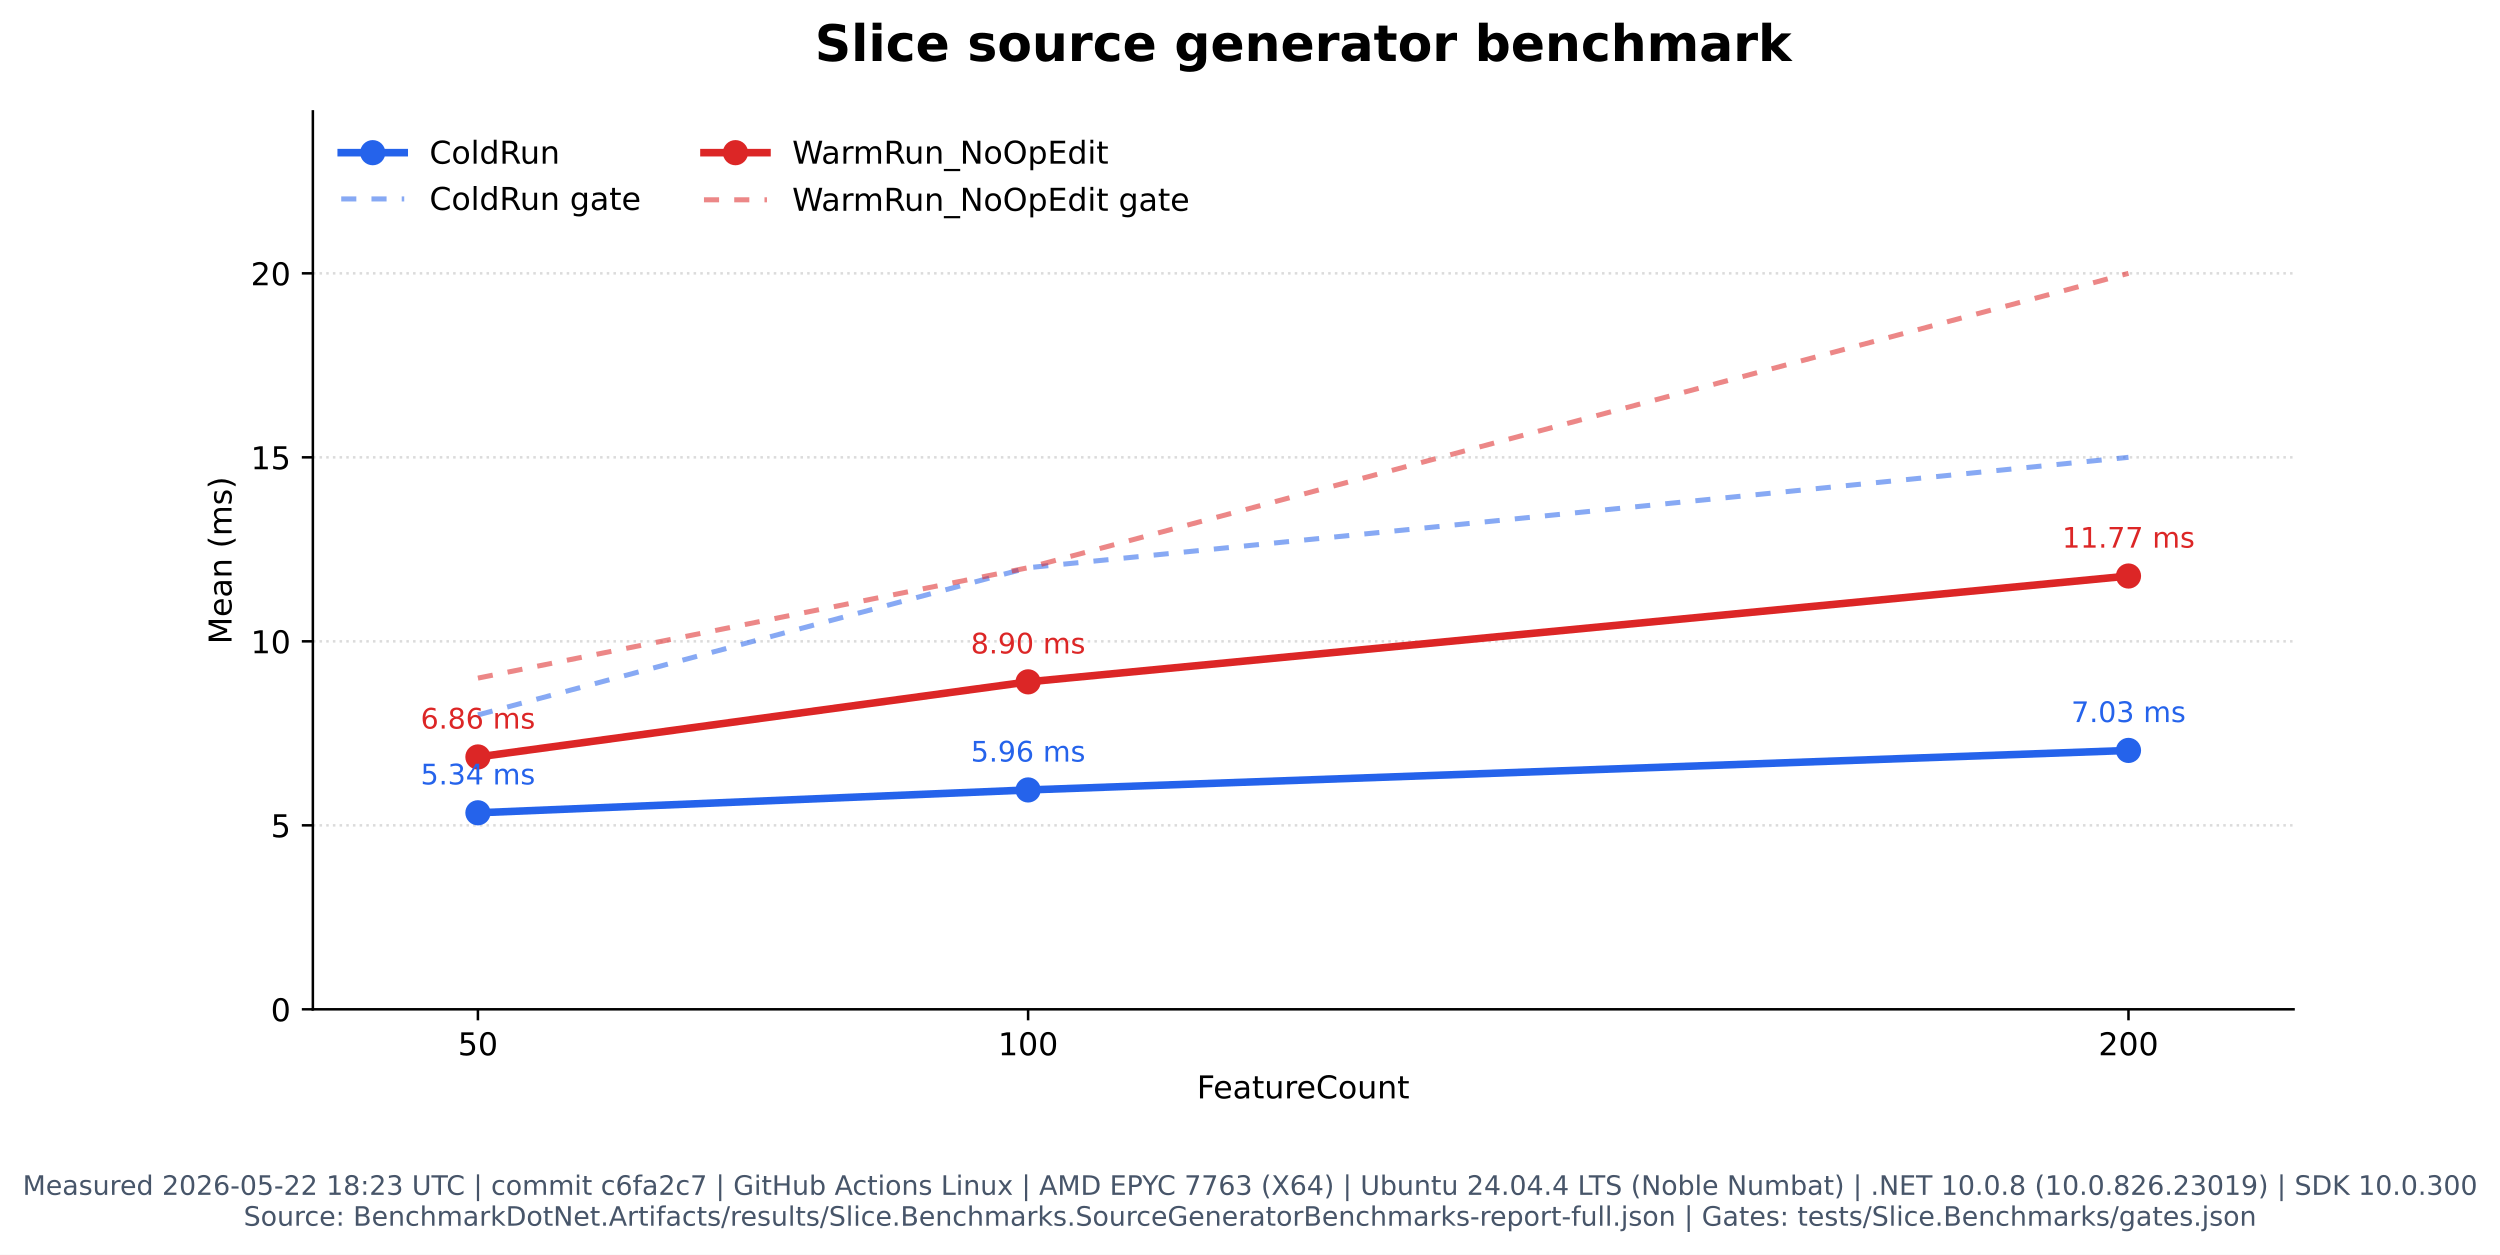
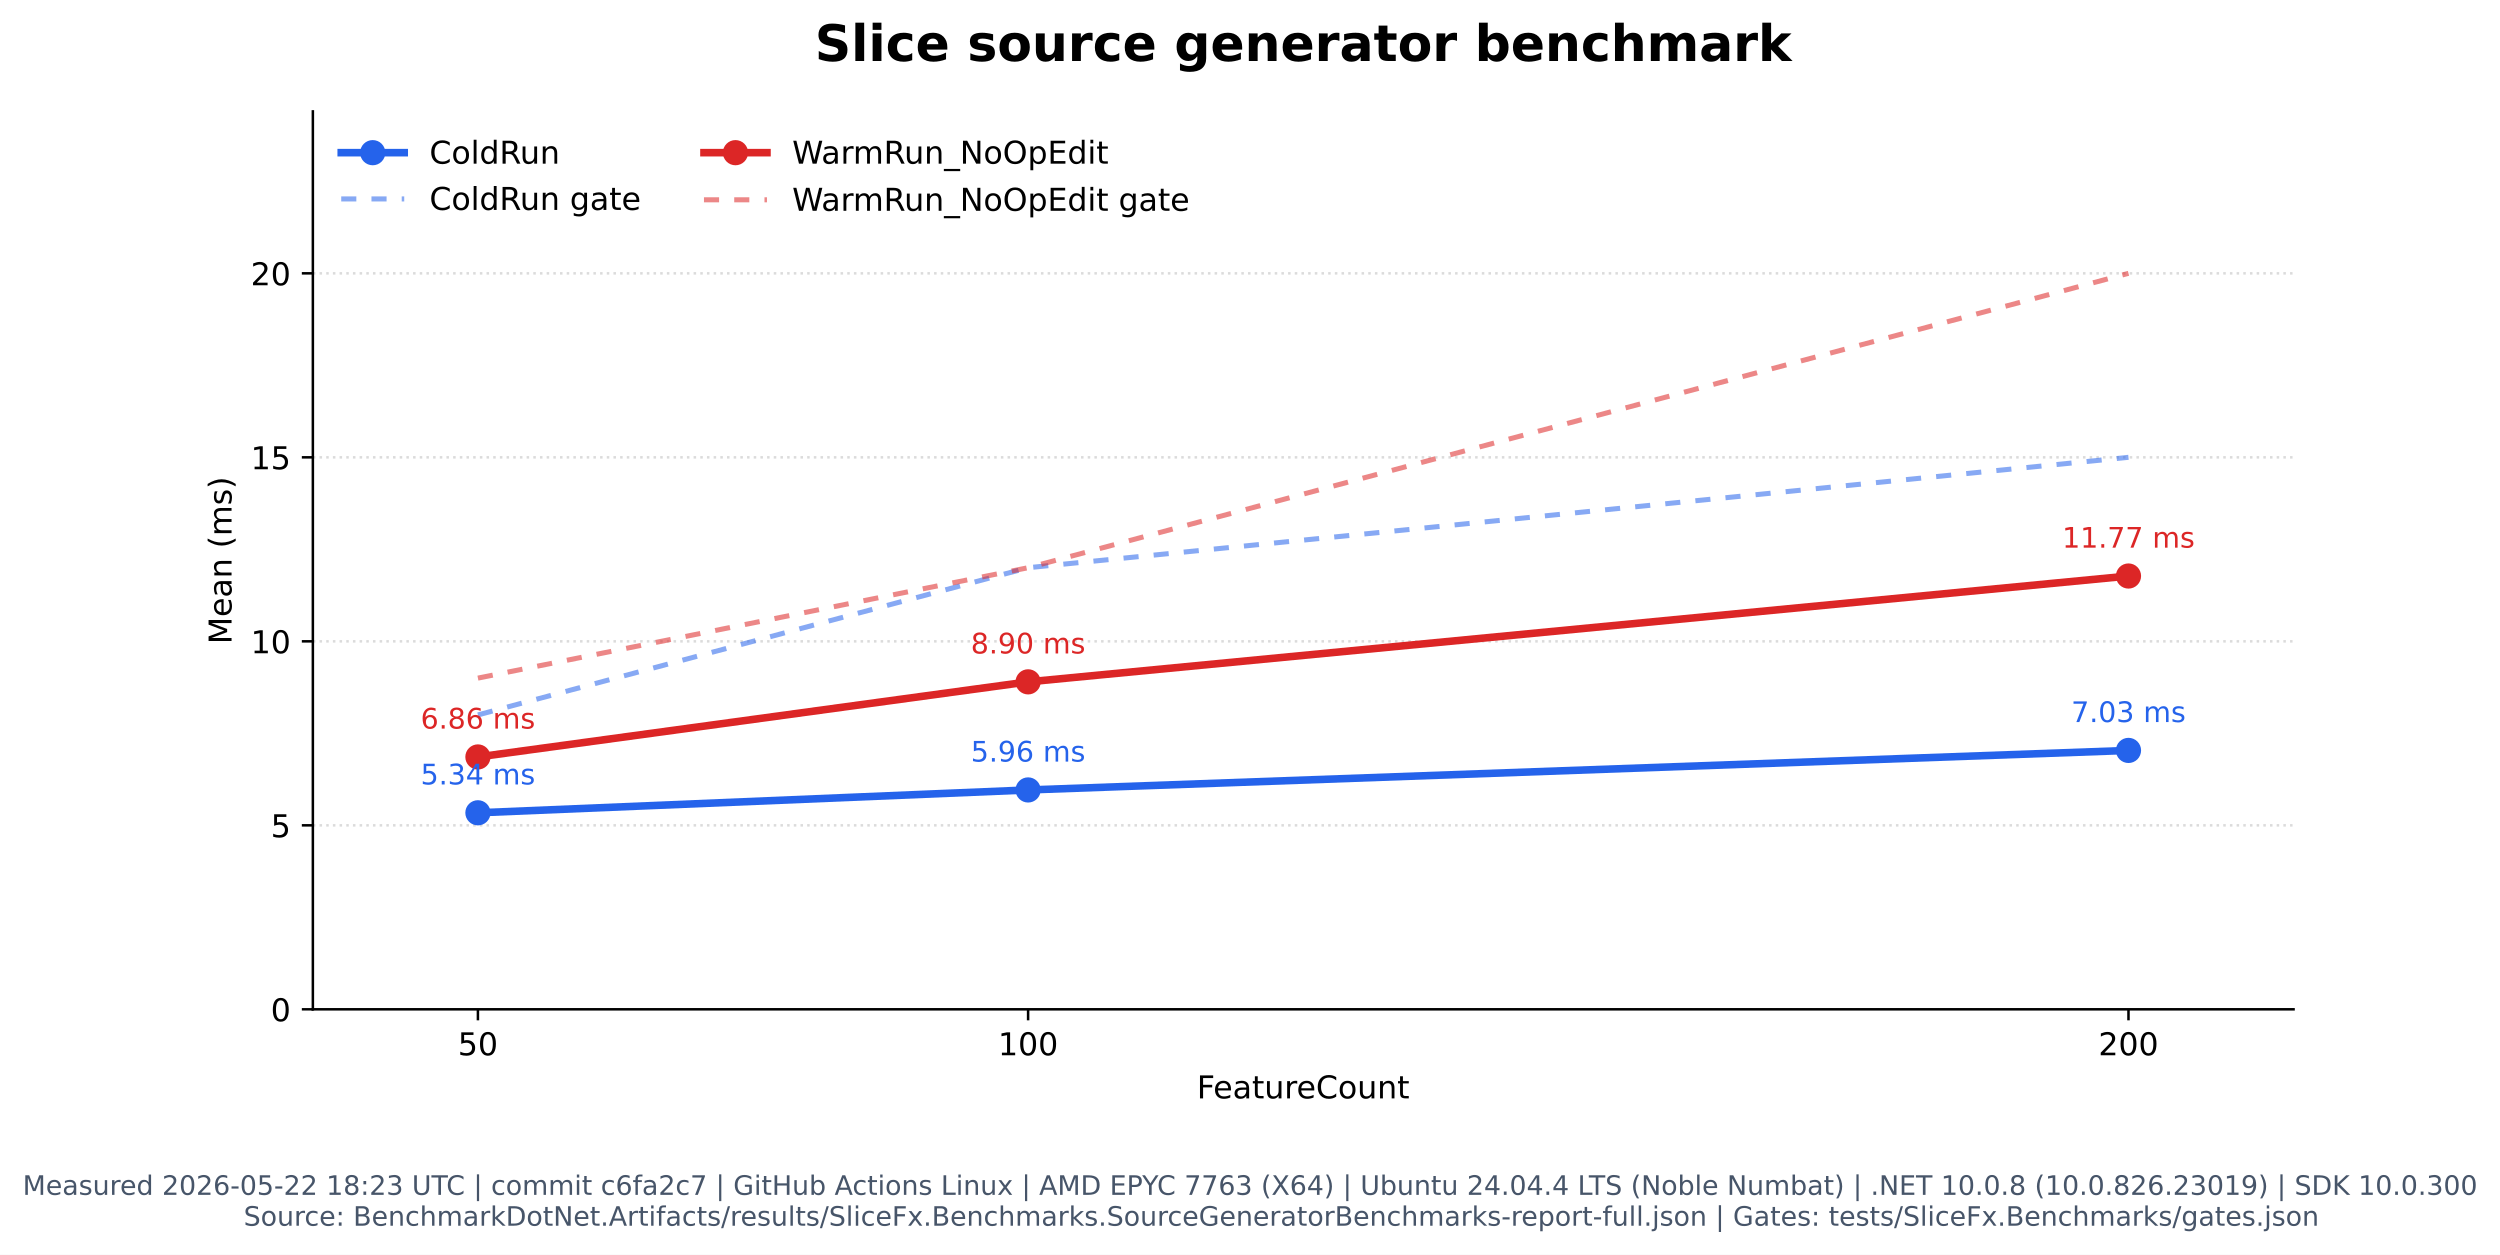
<svg xmlns="http://www.w3.org/2000/svg" xmlns:xlink="http://www.w3.org/1999/xlink" width="793.452pt" height="398.221pt" viewBox="0 0 793.452 398.221" version="1.1">
  <defs>
    <style type="text/css">*{stroke-linejoin: round; stroke-linecap: butt}</style>
  </defs>
  <g id="figure_1">
    <g id="patch_1">
      <path d="M 0 398.221  L 793.452 398.221  L 793.452 0  L 0 0  z " style="fill: #ffffff" />
    </g>
    <g id="axes_1">
      <g id="patch_2">
        <path d="M 99.296 320.334  L 727.926 320.334  L 727.926 35.358  L 99.296 35.358  z " style="fill: #ffffff" />
      </g>
      <g id="matplotlib.axis_1">
        <g id="xtick_1">
          <g id="line2d_1">
            <defs>
              <path id="m1c01fbe013" d="M 0 0  L 0 3.5  " style="stroke: #000000; stroke-width: 0.8" />
            </defs>
            <g>
              <use xlink:href="#m1c01fbe013" x="151.682" y="320.334" style="stroke: #000000; stroke-width: 0.8" />
            </g>
          </g>
          <g id="text_1">
            <text style="font: 10px 'DejaVu Sans', 'Bitstream Vera Sans', 'Computer Modern Sans Serif', 'Lucida Grande', 'Verdana', 'Geneva', 'Lucid', 'Arial', 'Helvetica', 'Avant Garde', sans-serif; text-anchor: middle" x="151.682" y="334.932" transform="rotate(-0 151.6816 334.9319)">50</text>
          </g>
        </g>
        <g id="xtick_2">
          <g id="line2d_2">
            <g>
              <use xlink:href="#m1c01fbe013" x="326.301" y="320.334" style="stroke: #000000; stroke-width: 0.8" />
            </g>
          </g>
          <g id="text_2">
            <text style="font: 10px 'DejaVu Sans', 'Bitstream Vera Sans', 'Computer Modern Sans Serif', 'Lucida Grande', 'Verdana', 'Geneva', 'Lucid', 'Arial', 'Helvetica', 'Avant Garde', sans-serif; text-anchor: middle" x="326.301" y="334.932" transform="rotate(-0 326.3011 334.9319)">100</text>
          </g>
        </g>
        <g id="xtick_3">
          <g id="line2d_3">
            <g>
              <use xlink:href="#m1c01fbe013" x="675.54" y="320.334" style="stroke: #000000; stroke-width: 0.8" />
            </g>
          </g>
          <g id="text_3">
            <text style="font: 10px 'DejaVu Sans', 'Bitstream Vera Sans', 'Computer Modern Sans Serif', 'Lucida Grande', 'Verdana', 'Geneva', 'Lucid', 'Arial', 'Helvetica', 'Avant Garde', sans-serif; text-anchor: middle" x="675.54" y="334.932" transform="rotate(-0 675.5399 334.9319)">200</text>
          </g>
        </g>
        <g id="text_4">
          <text style="font: 10px 'DejaVu Sans', 'Bitstream Vera Sans', 'Computer Modern Sans Serif', 'Lucida Grande', 'Verdana', 'Geneva', 'Lucid', 'Arial', 'Helvetica', 'Avant Garde', sans-serif; text-anchor: middle" x="413.611" y="348.61" transform="rotate(-0 413.6108 348.6101)">FeatureCount</text>
        </g>
      </g>
      <g id="matplotlib.axis_2">
        <g id="ytick_1">
          <g id="line2d_4">
            <path d="M 99.296 320.334  L 727.926 320.334  " clip-path="url(#pd056004e2e)" style="fill: none; stroke-dasharray: 0.8,1.32; stroke-dashoffset: 0; stroke: #b0b0b0; stroke-opacity: 0.45; stroke-width: 0.8" />
          </g>
          <g id="line2d_5">
            <defs>
              <path id="mf798fe79e2" d="M 0 0  L -3.5 0  " style="stroke: #000000; stroke-width: 0.8" />
            </defs>
            <g>
              <use xlink:href="#mf798fe79e2" x="99.296" y="320.334" style="stroke: #000000; stroke-width: 0.8" />
            </g>
          </g>
          <g id="text_5">
            <text style="font: 10px 'DejaVu Sans', 'Bitstream Vera Sans', 'Computer Modern Sans Serif', 'Lucida Grande', 'Verdana', 'Geneva', 'Lucid', 'Arial', 'Helvetica', 'Avant Garde', sans-serif; text-anchor: end" x="92.296" y="324.133" transform="rotate(-0 92.29578 324.1327)">0</text>
          </g>
        </g>
        <g id="ytick_2">
          <g id="line2d_6">
            <path d="M 99.296 261.937  L 727.926 261.937  " clip-path="url(#pd056004e2e)" style="fill: none; stroke-dasharray: 0.8,1.32; stroke-dashoffset: 0; stroke: #b0b0b0; stroke-opacity: 0.45; stroke-width: 0.8" />
          </g>
          <g id="line2d_7">
            <g>
              <use xlink:href="#mf798fe79e2" x="99.296" y="261.937" style="stroke: #000000; stroke-width: 0.8" />
            </g>
          </g>
          <g id="text_6">
            <text style="font: 10px 'DejaVu Sans', 'Bitstream Vera Sans', 'Computer Modern Sans Serif', 'Lucida Grande', 'Verdana', 'Geneva', 'Lucid', 'Arial', 'Helvetica', 'Avant Garde', sans-serif; text-anchor: end" x="92.296" y="265.736" transform="rotate(-0 92.29578 265.736)">5</text>
          </g>
        </g>
        <g id="ytick_3">
          <g id="line2d_8">
            <path d="M 99.296 203.54  L 727.926 203.54  " clip-path="url(#pd056004e2e)" style="fill: none; stroke-dasharray: 0.8,1.32; stroke-dashoffset: 0; stroke: #b0b0b0; stroke-opacity: 0.45; stroke-width: 0.8" />
          </g>
          <g id="line2d_9">
            <g>
              <use xlink:href="#mf798fe79e2" x="99.296" y="203.54" style="stroke: #000000; stroke-width: 0.8" />
            </g>
          </g>
          <g id="text_7">
            <text style="font: 10px 'DejaVu Sans', 'Bitstream Vera Sans', 'Computer Modern Sans Serif', 'Lucida Grande', 'Verdana', 'Geneva', 'Lucid', 'Arial', 'Helvetica', 'Avant Garde', sans-serif; text-anchor: end" x="92.296" y="207.339" transform="rotate(-0 92.29578 207.3393)">10</text>
          </g>
        </g>
        <g id="ytick_4">
          <g id="line2d_10">
            <path d="M 99.296 145.143  L 727.926 145.143  " clip-path="url(#pd056004e2e)" style="fill: none; stroke-dasharray: 0.8,1.32; stroke-dashoffset: 0; stroke: #b0b0b0; stroke-opacity: 0.45; stroke-width: 0.8" />
          </g>
          <g id="line2d_11">
            <g>
              <use xlink:href="#mf798fe79e2" x="99.296" y="145.143" style="stroke: #000000; stroke-width: 0.8" />
            </g>
          </g>
          <g id="text_8">
            <text style="font: 10px 'DejaVu Sans', 'Bitstream Vera Sans', 'Computer Modern Sans Serif', 'Lucida Grande', 'Verdana', 'Geneva', 'Lucid', 'Arial', 'Helvetica', 'Avant Garde', sans-serif; text-anchor: end" x="92.296" y="148.943" transform="rotate(-0 92.29578 148.9426)">15</text>
          </g>
        </g>
        <g id="ytick_5">
          <g id="line2d_12">
            <path d="M 99.296 86.747  L 727.926 86.747  " clip-path="url(#pd056004e2e)" style="fill: none; stroke-dasharray: 0.8,1.32; stroke-dashoffset: 0; stroke: #b0b0b0; stroke-opacity: 0.45; stroke-width: 0.8" />
          </g>
          <g id="line2d_13">
            <g>
              <use xlink:href="#mf798fe79e2" x="99.296" y="86.747" style="stroke: #000000; stroke-width: 0.8" />
            </g>
          </g>
          <g id="text_9">
            <text style="font: 10px 'DejaVu Sans', 'Bitstream Vera Sans', 'Computer Modern Sans Serif', 'Lucida Grande', 'Verdana', 'Geneva', 'Lucid', 'Arial', 'Helvetica', 'Avant Garde', sans-serif; text-anchor: end" x="92.296" y="90.546" transform="rotate(-0 92.29578 90.54583)">20</text>
          </g>
        </g>
        <g id="text_10">
          <text style="font: 10px 'DejaVu Sans', 'Bitstream Vera Sans', 'Computer Modern Sans Serif', 'Lucida Grande', 'Verdana', 'Geneva', 'Lucid', 'Arial', 'Helvetica', 'Avant Garde', sans-serif; text-anchor: middle" x="73.491" y="177.845" transform="rotate(-90 73.49109 177.8455)">Mean (ms)</text>
        </g>
      </g>
      <g id="line2d_14">
        <path d="M 151.682 257.965  L 326.301 250.713  L 675.54 238.17  " clip-path="url(#pd056004e2e)" style="fill: none; stroke: #2563eb; stroke-width: 2.4; stroke-linecap: square" />
        <defs>
          <path id="m2f275e889f" d="M 0 3.5  C 0.928 3.5 1.819 3.131 2.475 2.475  C 3.131 1.819 3.5 0.928 3.5 0  C 3.5 -0.928 3.131 -1.819 2.475 -2.475  C 1.819 -3.131 0.928 -3.5 0 -3.5  C -0.928 -3.5 -1.819 -3.131 -2.475 -2.475  C -3.131 -1.819 -3.5 -0.928 -3.5 0  C -3.5 0.928 -3.131 1.819 -2.475 2.475  C -1.819 3.131 -0.928 3.5 0 3.5  z " style="stroke: #2563eb" />
        </defs>
        <g clip-path="url(#pd056004e2e)">
          <use xlink:href="#m2f275e889f" x="151.682" y="257.965" style="fill: #2563eb; stroke: #2563eb" />
          <use xlink:href="#m2f275e889f" x="326.301" y="250.713" style="fill: #2563eb; stroke: #2563eb" />
          <use xlink:href="#m2f275e889f" x="675.54" y="238.17" style="fill: #2563eb; stroke: #2563eb" />
        </g>
      </g>
      <g id="line2d_15">
        <path d="M 151.682 226.899  L 326.301 180.181  L 675.54 145.143  " clip-path="url(#pd056004e2e)" style="fill: none; stroke-dasharray: 4.8,4.8; stroke-dashoffset: 0; stroke: #2563eb; stroke-opacity: 0.55; stroke-width: 1.6" />
      </g>
      <g id="line2d_16">
        <path d="M 151.682 240.242  L 326.301 216.406  L 675.54 182.816  " clip-path="url(#pd056004e2e)" style="fill: none; stroke: #dc2626; stroke-width: 2.4; stroke-linecap: square" />
        <defs>
          <path id="m5e77b7b7ad" d="M 0 3.5  C 0.928 3.5 1.819 3.131 2.475 2.475  C 3.131 1.819 3.5 0.928 3.5 0  C 3.5 -0.928 3.131 -1.819 2.475 -2.475  C 1.819 -3.131 0.928 -3.5 0 -3.5  C -0.928 -3.5 -1.819 -3.131 -2.475 -2.475  C -3.131 -1.819 -3.5 -0.928 -3.5 0  C -3.5 0.928 -3.131 1.819 -2.475 2.475  C -1.819 3.131 -0.928 3.5 0 3.5  z " style="stroke: #dc2626" />
        </defs>
        <g clip-path="url(#pd056004e2e)">
          <use xlink:href="#m5e77b7b7ad" x="151.682" y="240.242" style="fill: #dc2626; stroke: #dc2626" />
          <use xlink:href="#m5e77b7b7ad" x="326.301" y="216.406" style="fill: #dc2626; stroke: #dc2626" />
          <use xlink:href="#m5e77b7b7ad" x="675.54" y="182.816" style="fill: #dc2626; stroke: #dc2626" />
        </g>
      </g>
      <g id="line2d_17">
        <path d="M 151.682 215.219  L 326.301 180.181  L 675.54 86.747  " clip-path="url(#pd056004e2e)" style="fill: none; stroke-dasharray: 4.8,4.8; stroke-dashoffset: 0; stroke: #dc2626; stroke-opacity: 0.55; stroke-width: 1.6" />
      </g>
      <g id="patch_3">
        <path d="M 99.296 320.334  L 99.296 35.358  " style="fill: none; stroke: #000000; stroke-width: 0.8; stroke-linejoin: miter; stroke-linecap: square" />
      </g>
      <g id="patch_4">
        <path d="M 99.296 320.334  L 727.926 320.334  " style="fill: none; stroke: #000000; stroke-width: 0.8; stroke-linejoin: miter; stroke-linecap: square" />
      </g>
      <g id="text_11">
        <text style="fill: #2563eb; font: 9px 'DejaVu Sans', 'Bitstream Vera Sans', 'Computer Modern Sans Serif', 'Lucida Grande', 'Verdana', 'Geneva', 'Lucid', 'Arial', 'Helvetica', 'Avant Garde', sans-serif; text-anchor: middle" x="151.682" y="248.965" transform="rotate(-0 151.6816 248.9655)">5.34 ms</text>
      </g>
      <g id="text_12">
        <text style="fill: #2563eb; font: 9px 'DejaVu Sans', 'Bitstream Vera Sans', 'Computer Modern Sans Serif', 'Lucida Grande', 'Verdana', 'Geneva', 'Lucid', 'Arial', 'Helvetica', 'Avant Garde', sans-serif; text-anchor: middle" x="326.301" y="241.713" transform="rotate(-0 326.3011 241.7126)">5.96 ms</text>
      </g>
      <g id="text_13">
        <text style="fill: #2563eb; font: 9px 'DejaVu Sans', 'Bitstream Vera Sans', 'Computer Modern Sans Serif', 'Lucida Grande', 'Verdana', 'Geneva', 'Lucid', 'Arial', 'Helvetica', 'Avant Garde', sans-serif; text-anchor: middle" x="675.54" y="229.17" transform="rotate(-0 675.5399 229.1701)">7.03 ms</text>
      </g>
      <g id="text_14">
        <text style="fill: #dc2626; font: 9px 'DejaVu Sans', 'Bitstream Vera Sans', 'Computer Modern Sans Serif', 'Lucida Grande', 'Verdana', 'Geneva', 'Lucid', 'Arial', 'Helvetica', 'Avant Garde', sans-serif; text-anchor: middle" x="151.682" y="231.242" transform="rotate(-0 151.6816 231.2419)">6.86 ms</text>
      </g>
      <g id="text_15">
        <text style="fill: #dc2626; font: 9px 'DejaVu Sans', 'Bitstream Vera Sans', 'Computer Modern Sans Serif', 'Lucida Grande', 'Verdana', 'Geneva', 'Lucid', 'Arial', 'Helvetica', 'Avant Garde', sans-serif; text-anchor: middle" x="326.301" y="207.406" transform="rotate(-0 326.3011 207.4059)">8.90 ms</text>
      </g>
      <g id="text_16">
        <text style="fill: #dc2626; font: 9px 'DejaVu Sans', 'Bitstream Vera Sans', 'Computer Modern Sans Serif', 'Lucida Grande', 'Verdana', 'Geneva', 'Lucid', 'Arial', 'Helvetica', 'Avant Garde', sans-serif; text-anchor: middle" x="675.54" y="173.816" transform="rotate(-0 675.5399 173.8155)">11.77 ms</text>
      </g>
      <g id="text_17">
        <text style="font: 700 16px 'DejaVu Sans', 'Bitstream Vera Sans', 'Computer Modern Sans Serif', 'Lucida Grande', 'Verdana', 'Geneva', 'Lucid', 'Arial', 'Helvetica', 'Avant Garde', sans-serif; text-anchor: middle" x="413.611" y="19.358" transform="rotate(-0 413.6108 19.3575)">Slice source generator benchmark</text>
      </g>
      <g id="legend_1">
        <g id="line2d_18">
          <path d="M 108.296 48.456  L 118.296 48.456  L 128.296 48.456  " style="fill: none; stroke: #2563eb; stroke-width: 2.4; stroke-linecap: square" />
          <g>
            <use xlink:href="#m2f275e889f" x="118.296" y="48.456" style="fill: #2563eb; stroke: #2563eb" />
          </g>
        </g>
        <g id="text_18">
          <text style="font: 10px 'DejaVu Sans', 'Bitstream Vera Sans', 'Computer Modern Sans Serif', 'Lucida Grande', 'Verdana', 'Geneva', 'Lucid', 'Arial', 'Helvetica', 'Avant Garde', sans-serif; text-anchor: start" x="136.296" y="51.956" transform="rotate(-0 136.2958 51.95594)">ColdRun</text>
        </g>
        <g id="line2d_19">
          <path d="M 108.296 63.134  L 118.296 63.134  L 128.296 63.134  " style="fill: none; stroke-dasharray: 4.8,4.8; stroke-dashoffset: 0; stroke: #2563eb; stroke-opacity: 0.55; stroke-width: 1.6" />
        </g>
        <g id="text_19">
          <text style="font: 10px 'DejaVu Sans', 'Bitstream Vera Sans', 'Computer Modern Sans Serif', 'Lucida Grande', 'Verdana', 'Geneva', 'Lucid', 'Arial', 'Helvetica', 'Avant Garde', sans-serif; text-anchor: start" x="136.296" y="66.634" transform="rotate(-0 136.2958 66.63406)">ColdRun gate</text>
        </g>
        <g id="line2d_20">
          <path d="M 223.425 48.456  L 233.425 48.456  L 243.425 48.456  " style="fill: none; stroke: #dc2626; stroke-width: 2.4; stroke-linecap: square" />
          <g>
            <use xlink:href="#m5e77b7b7ad" x="233.425" y="48.456" style="fill: #dc2626; stroke: #dc2626" />
          </g>
        </g>
        <g id="text_20">
          <text style="font: 10px 'DejaVu Sans', 'Bitstream Vera Sans', 'Computer Modern Sans Serif', 'Lucida Grande', 'Verdana', 'Geneva', 'Lucid', 'Arial', 'Helvetica', 'Avant Garde', sans-serif; text-anchor: start" x="251.425" y="51.956" transform="rotate(-0 251.4255 51.95594)">WarmRun_NoOpEdit</text>
        </g>
        <g id="line2d_21">
          <path d="M 223.425 63.412  L 233.425 63.412  L 243.425 63.412  " style="fill: none; stroke-dasharray: 4.8,4.8; stroke-dashoffset: 0; stroke: #dc2626; stroke-opacity: 0.55; stroke-width: 1.6" />
        </g>
        <g id="text_21">
          <text style="font: 10px 'DejaVu Sans', 'Bitstream Vera Sans', 'Computer Modern Sans Serif', 'Lucida Grande', 'Verdana', 'Geneva', 'Lucid', 'Arial', 'Helvetica', 'Avant Garde', sans-serif; text-anchor: start" x="251.425" y="66.912" transform="rotate(-0 251.4255 66.91219)">WarmRun_NoOpEdit gate</text>
        </g>
      </g>
    </g>
    <g id="text_22">
      <text style="fill: #475569; font: 8.5px 'DejaVu Sans', 'Bitstream Vera Sans', 'Computer Modern Sans Serif', 'Lucida Grande', 'Verdana', 'Geneva', 'Lucid', 'Arial', 'Helvetica', 'Avant Garde', sans-serif" transform="translate(7.2 379.2182)">Measured 2026-05-22 18:23 UTC | commit c6fa2c7 | GitHub Actions Linux | AMD EPYC 7763 (X64) | Ubuntu 24.04.4 LTS (Noble Numbat) | .NET 10.0.8 (10.0.826.23019) | SDK 10.0.300</text>
-       <text style="fill: #475569; font: 8.5px 'DejaVu Sans', 'Bitstream Vera Sans', 'Computer Modern Sans Serif', 'Lucida Grande', 'Verdana', 'Geneva', 'Lucid', 'Arial', 'Helvetica', 'Avant Garde', sans-serif" transform="translate(77.33828 389.0174)">Source: BenchmarkDotNet.Artifacts/results/Slice.Benchmarks.SourceGeneratorBenchmarks-report-full.json | Gates: tests/Slice.Benchmarks/gates.json</text>
+       <text style="fill: #475569; font: 8.5px 'DejaVu Sans', 'Bitstream Vera Sans', 'Computer Modern Sans Serif', 'Lucida Grande', 'Verdana', 'Geneva', 'Lucid', 'Arial', 'Helvetica', 'Avant Garde', sans-serif" transform="translate(77.33828 389.0174)">Source: BenchmarkDotNet.Artifacts/results/SliceFx.Benchmarks.SourceGeneratorBenchmarks-report-full.json | Gates: tests/SliceFx.Benchmarks/gates.json</text>
    </g>
  </g>
  <defs>
    <clipPath id="pd056004e2e">
      <rect x="99.296" y="35.358" width="628.63" height="284.976" />
    </clipPath>
  </defs>
</svg>
